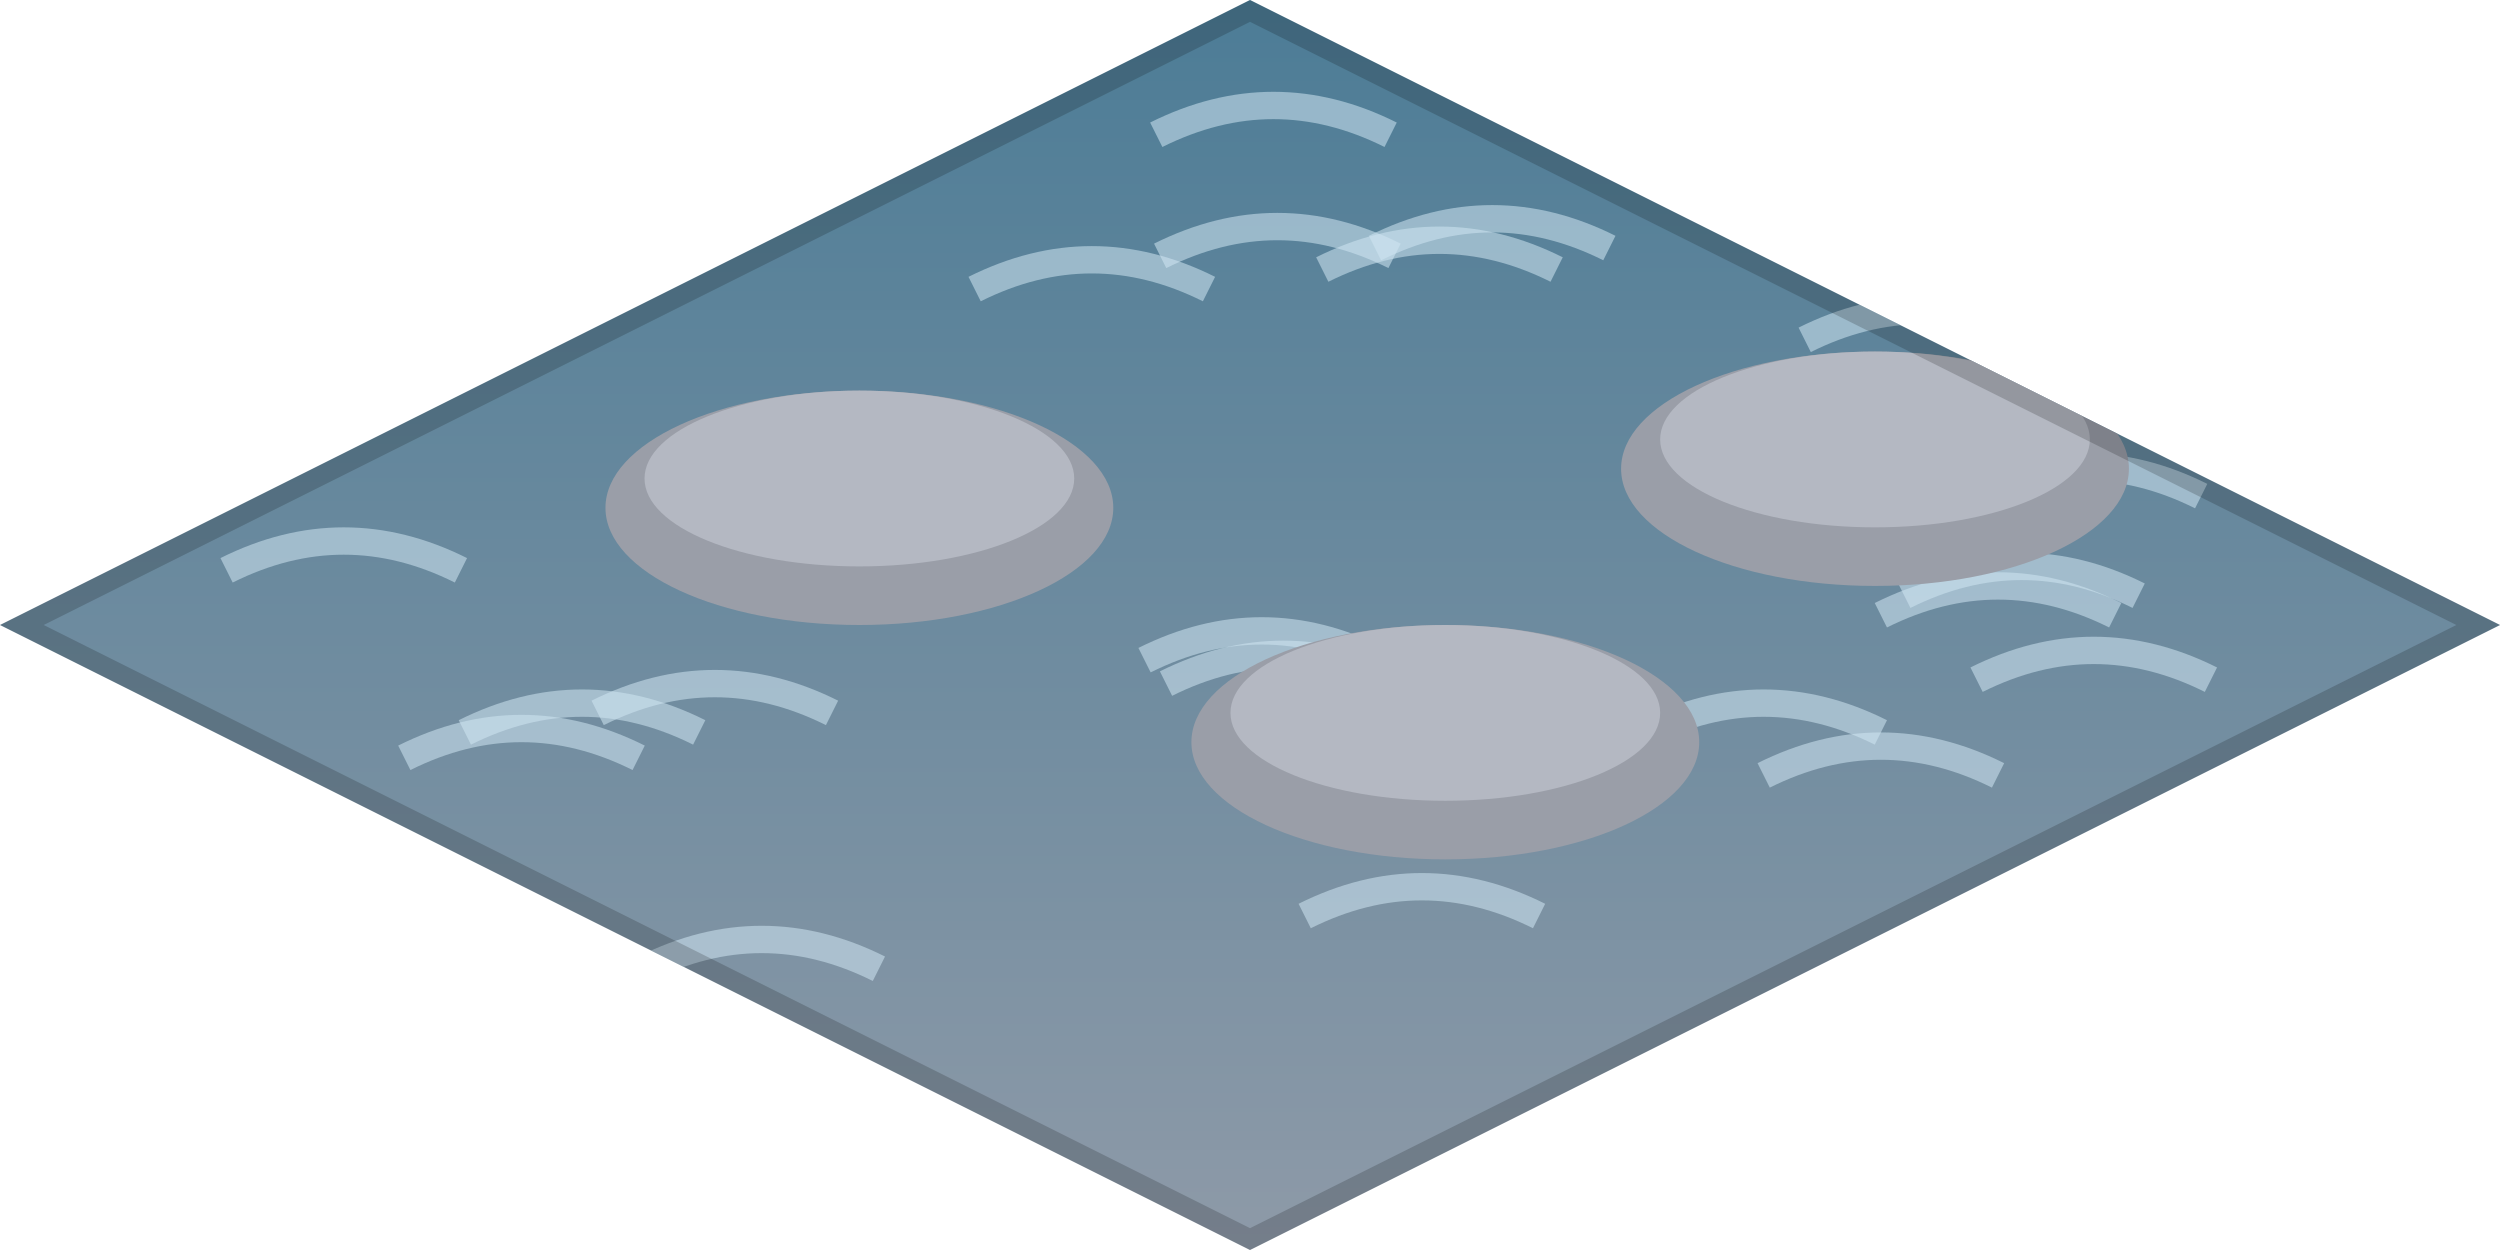
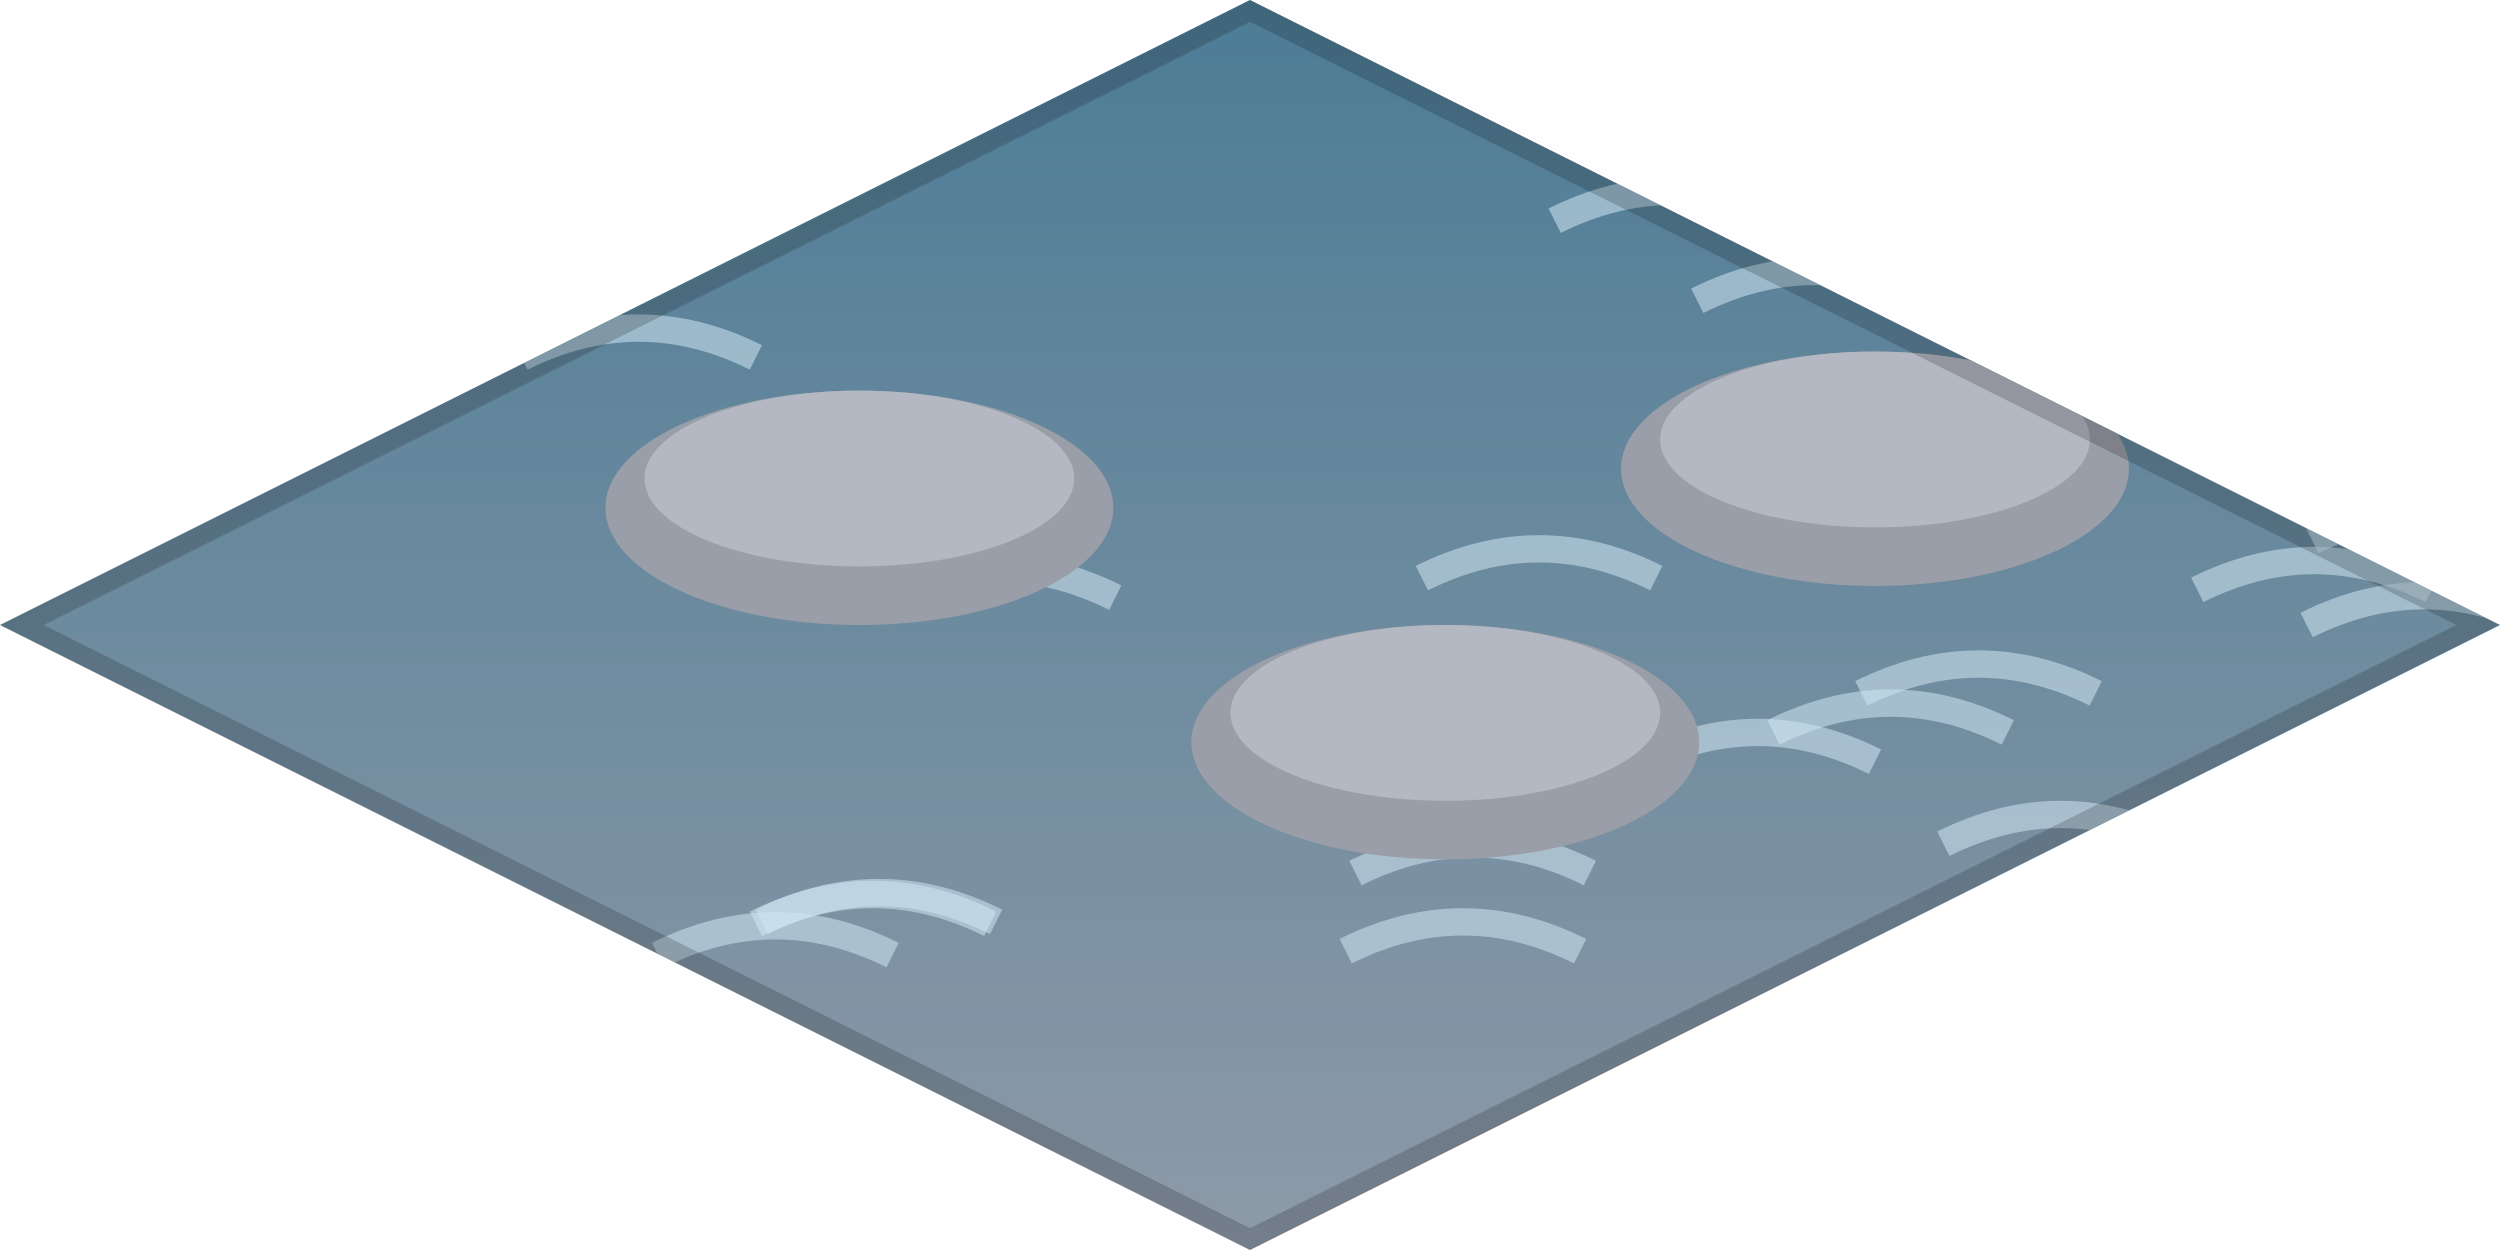
<svg xmlns="http://www.w3.org/2000/svg" width="128" height="64" viewBox="0 0 128 64">
  <defs>
    <linearGradient id="tg" x1="0" y1="0" x2="0" y2="1">
      <stop offset="0" stop-color="#4C7C96" stop-opacity="1" />
      <stop offset="1" stop-color="#8E9AA8" stop-opacity="1" />
    </linearGradient>
    <clipPath id="dia">
      <path d="M64,0 L128,32 L64,64 L0,32 Z" />
    </clipPath>
    <filter id="blur4" x="-50%" y="-50%" width="200%" height="200%">
      <feGaussianBlur stdDeviation="4" />
    </filter>
    <filter id="blur2" x="-50%" y="-50%" width="200%" height="200%">
      <feGaussianBlur stdDeviation="2" />
    </filter>
    <filter id="blur8" x="-80%" y="-80%" width="260%" height="260%">
      <feGaussianBlur stdDeviation="8" />
    </filter>
  </defs>
  <g clip-path="url(#dia)">
    <rect width="128" height="64" fill="url(#tg)" />
-     <path d="M49.9,14.8 q6,-3 12,0" stroke="#CFE6F2" stroke-width="1.4" fill="none" opacity=".55" />
-     <path d="M8.4,45.1 q6,-3 12,0" stroke="#CFE6F2" stroke-width="1.4" fill="none" opacity=".55" />
-     <path d="M59.4,13.1 q6,-3 12,0" stroke="#CFE6F2" stroke-width="1.4" fill="none" opacity=".55" />
-     <path d="M33.0,49.6 q6,-3 12,0" stroke="#CFE6F2" stroke-width="1.4" fill="none" opacity=".55" />
-     <path d="M15.2,8.0 q6,-3 12,0" stroke="#CFE6F2" stroke-width="1.4" fill="none" opacity=".55" />
-     <path d="M59.7,35.0 q6,-3 12,0" stroke="#CFE6F2" stroke-width="1.4" fill="none" opacity=".55" />
-     <path d="M30.6,36.5 q6,-3 12,0" stroke="#CFE6F2" stroke-width="1.4" fill="none" opacity=".55" />
-     <path d="M59.2,6.9 q6,-3 12,0" stroke="#CFE6F2" stroke-width="1.4" fill="none" opacity=".55" />
-     <path d="M23.8,37.5 q6,-3 12,0" stroke="#CFE6F2" stroke-width="1.4" fill="none" opacity=".55" />
-     <path d="M90.3,39.7 q6,-3 12,0" stroke="#CFE6F2" stroke-width="1.4" fill="none" opacity=".55" />
-     <path d="M101.2,34.8 q6,-3 12,0" stroke="#CFE6F2" stroke-width="1.4" fill="none" opacity=".55" />
-     <path d="M96.3,31.5 q6,-3 12,0" stroke="#CFE6F2" stroke-width="1.4" fill="none" opacity=".55" />
-     <path d="M84.3,37.5 q6,-3 12,0" stroke="#CFE6F2" stroke-width="1.4" fill="none" opacity=".55" />
-     <path d="M58.6,33.8 q6,-3 12,0" stroke="#CFE6F2" stroke-width="1.4" fill="none" opacity=".55" />
-     <path d="M92.4,17.4 q6,-3 12,0" stroke="#CFE6F2" stroke-width="1.4" fill="none" opacity=".55" />
-     <path d="M97.5,30.5 q6,-3 12,0" stroke="#CFE6F2" stroke-width="1.4" fill="none" opacity=".55" />
-     <path d="M70.4,12.7 q6,-3 12,0" stroke="#CFE6F2" stroke-width="1.4" fill="none" opacity=".55" />
-     <path d="M100.7,25.4 q6,-3 12,0" stroke="#CFE6F2" stroke-width="1.4" fill="none" opacity=".55" />
-     <path d="M69.7,36.9 q6,-3 12,0" stroke="#CFE6F2" stroke-width="1.4" fill="none" opacity=".55" />
-     <path d="M20.7,38.8 q6,-3 12,0" stroke="#CFE6F2" stroke-width="1.4" fill="none" opacity=".55" />
-     <path d="M91.3,9.7 q6,-3 12,0" stroke="#CFE6F2" stroke-width="1.4" fill="none" opacity=".55" />
-     <path d="M67.7,13.8 q6,-3 12,0" stroke="#CFE6F2" stroke-width="1.4" fill="none" opacity=".55" />
-     <path d="M116.0,10.1 q6,-3 12,0" stroke="#CFE6F2" stroke-width="1.4" fill="none" opacity=".55" />
-     <path d="M100.7,50.0 q6,-3 12,0" stroke="#CFE6F2" stroke-width="1.4" fill="none" opacity=".55" />
-     <path d="M66.8,46.9 q6,-3 12,0" stroke="#CFE6F2" stroke-width="1.4" fill="none" opacity=".55" />
-     <path d="M11.6,29.2 q6,-3 12,0" stroke="#CFE6F2" stroke-width="1.4" fill="none" opacity=".55" />
+     <path d="M26.4,55.7 q6,-3 12,0" stroke="#CFE6F2" stroke-width="1.4" fill="none" opacity=".55" />
+     <path d="M110.8,10.9 q6,-3 12,0" stroke="#CFE6F2" stroke-width="1.4" fill="none" opacity=".55" />
+     <path d="M112.5,30.2 q6,-3 12,0" stroke="#CFE6F2" stroke-width="1.4" fill="none" opacity=".55" />
+     <path d="M38.7,47.3 q6,-3 12,0" stroke="#CFE6F2" stroke-width="1.4" fill="none" opacity=".55" />
+     <path d="M102.5,8.4 q6,-3 12,0" stroke="#CFE6F2" stroke-width="1.4" fill="none" opacity=".55" />
+     <path d="M26.7,18.3 q6,-3 12,0" stroke="#CFE6F2" stroke-width="1.4" fill="none" opacity=".55" />
+     <path d="M45.1,30.6 q6,-3 12,0" stroke="#CFE6F2" stroke-width="1.4" fill="none" opacity=".55" />
+     <path d="M84.0,39.0 q6,-3 12,0" stroke="#CFE6F2" stroke-width="1.4" fill="none" opacity=".55" />
+     <path d="M118.4,27.7 q6,-3 12,0" stroke="#CFE6F2" stroke-width="1.4" fill="none" opacity=".55" />
+     <path d="M33.7,48.9 q6,-3 12,0" stroke="#CFE6F2" stroke-width="1.4" fill="none" opacity=".55" />
+     <path d="M118.1,32.0 q6,-3 12,0" stroke="#CFE6F2" stroke-width="1.4" fill="none" opacity=".55" />
+     <path d="M83.1,58.0 q6,-3 12,0" stroke="#CFE6F2" stroke-width="1.4" fill="none" opacity=".55" />
+     <path d="M39.0,47.2 q6,-3 12,0" stroke="#CFE6F2" stroke-width="1.4" fill="none" opacity=".55" />
+     <path d="M79.6,11.3 q6,-3 12,0" stroke="#CFE6F2" stroke-width="1.4" fill="none" opacity=".55" />
+     <path d="M68.9,48.7 q6,-3 12,0" stroke="#CFE6F2" stroke-width="1.4" fill="none" opacity=".55" />
+     <path d="M9.4,6.6 q6,-3 12,0" stroke="#CFE6F2" stroke-width="1.4" fill="none" opacity=".55" />
+     <path d="M86.9,15.4 q6,-3 12,0" stroke="#CFE6F2" stroke-width="1.4" fill="none" opacity=".55" />
+     <path d="M20.9,7.5 q6,-3 12,0" stroke="#CFE6F2" stroke-width="1.4" fill="none" opacity=".55" />
+     <path d="M106.7,52.1 q6,-3 12,0" stroke="#CFE6F2" stroke-width="1.4" fill="none" opacity=".55" />
+     <path d="M99.5,43.2 q6,-3 12,0" stroke="#CFE6F2" stroke-width="1.4" fill="none" opacity=".55" />
+     <path d="M95.3,35.5 q6,-3 12,0" stroke="#CFE6F2" stroke-width="1.4" fill="none" opacity=".55" />
+     <path d="M91.0,55.7 q6,-3 12,0" stroke="#CFE6F2" stroke-width="1.4" fill="none" opacity=".55" />
+     <path d="M88.6,25.2 q6,-3 12,0" stroke="#CFE6F2" stroke-width="1.4" fill="none" opacity=".55" />
+     <path d="M72.8,29.6 q6,-3 12,0" stroke="#CFE6F2" stroke-width="1.4" fill="none" opacity=".55" />
+     <path d="M90.8,37.5 q6,-3 12,0" stroke="#CFE6F2" stroke-width="1.4" fill="none" opacity=".55" />
+     <path d="M69.4,44.7 q6,-3 12,0" stroke="#CFE6F2" stroke-width="1.4" fill="none" opacity=".55" />
    <ellipse cx="44" cy="26" rx="13" ry="6" fill="#9A9EA8" />
    <ellipse cx="44" cy="24.5" rx="11" ry="4.5" fill="#B4B8C2" />
    <ellipse cx="74" cy="38" rx="13" ry="6" fill="#9A9EA8" />
    <ellipse cx="74" cy="36.5" rx="11" ry="4.5" fill="#B4B8C2" />
    <ellipse cx="96" cy="24" rx="13" ry="6" fill="#9A9EA8" />
    <ellipse cx="96" cy="22.5" rx="11" ry="4.5" fill="#B4B8C2" />
    <path d="M64,0 L128,32 L64,64 L0,32 Z" fill="none" stroke="#000" stroke-width="2" opacity=".18" />
  </g>
</svg>
